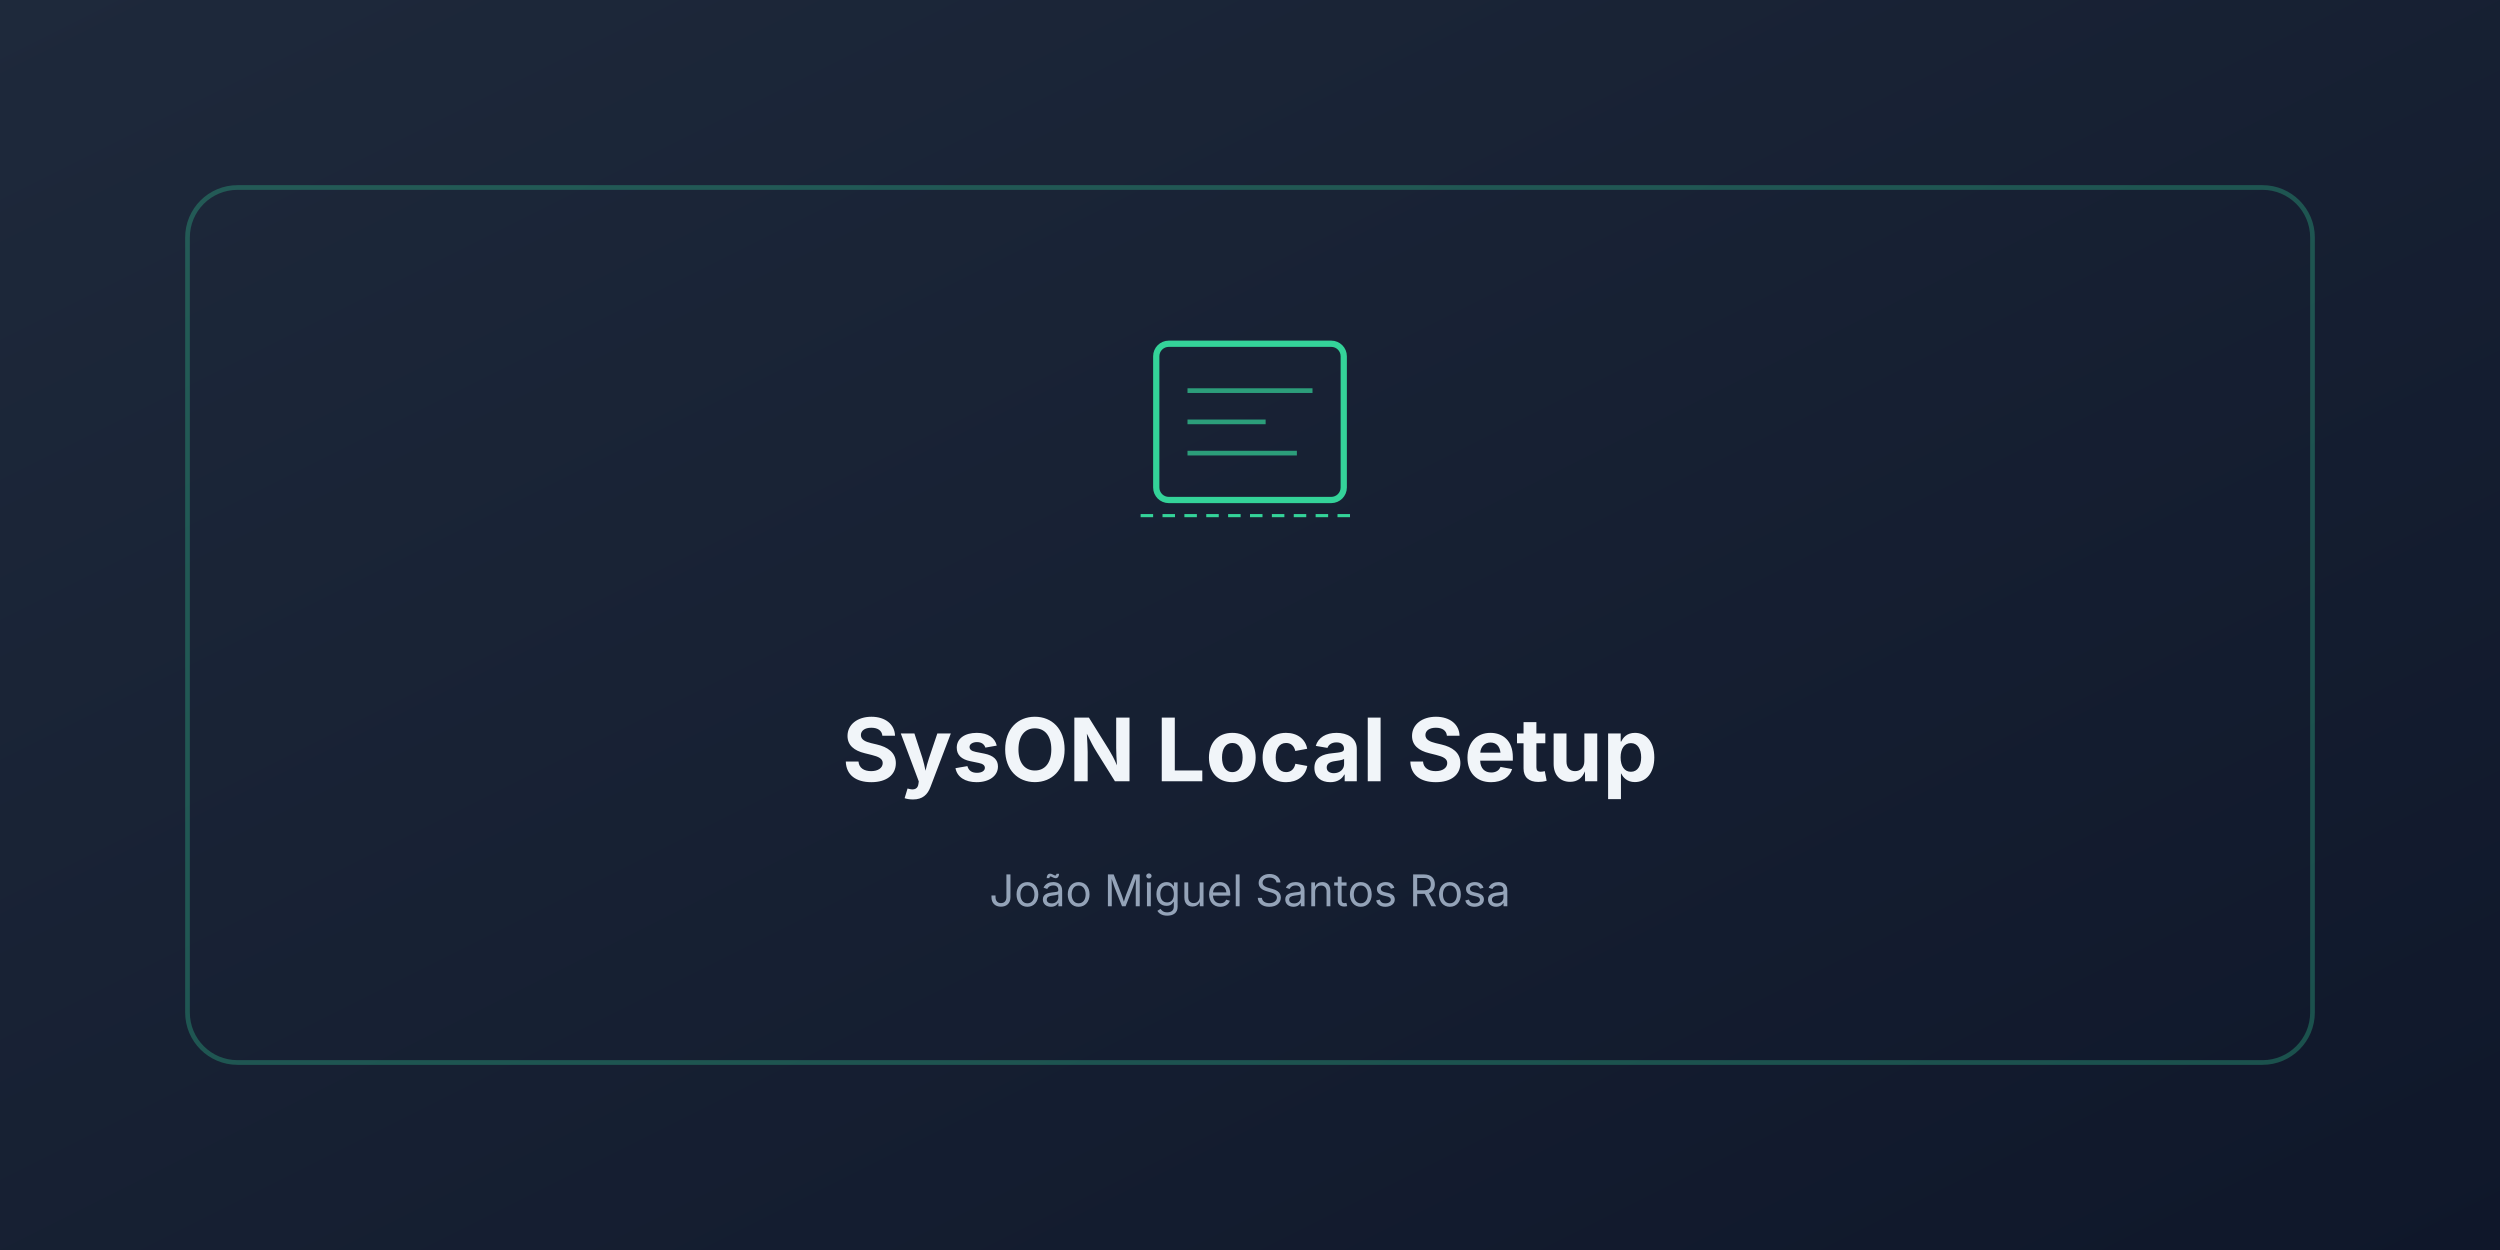
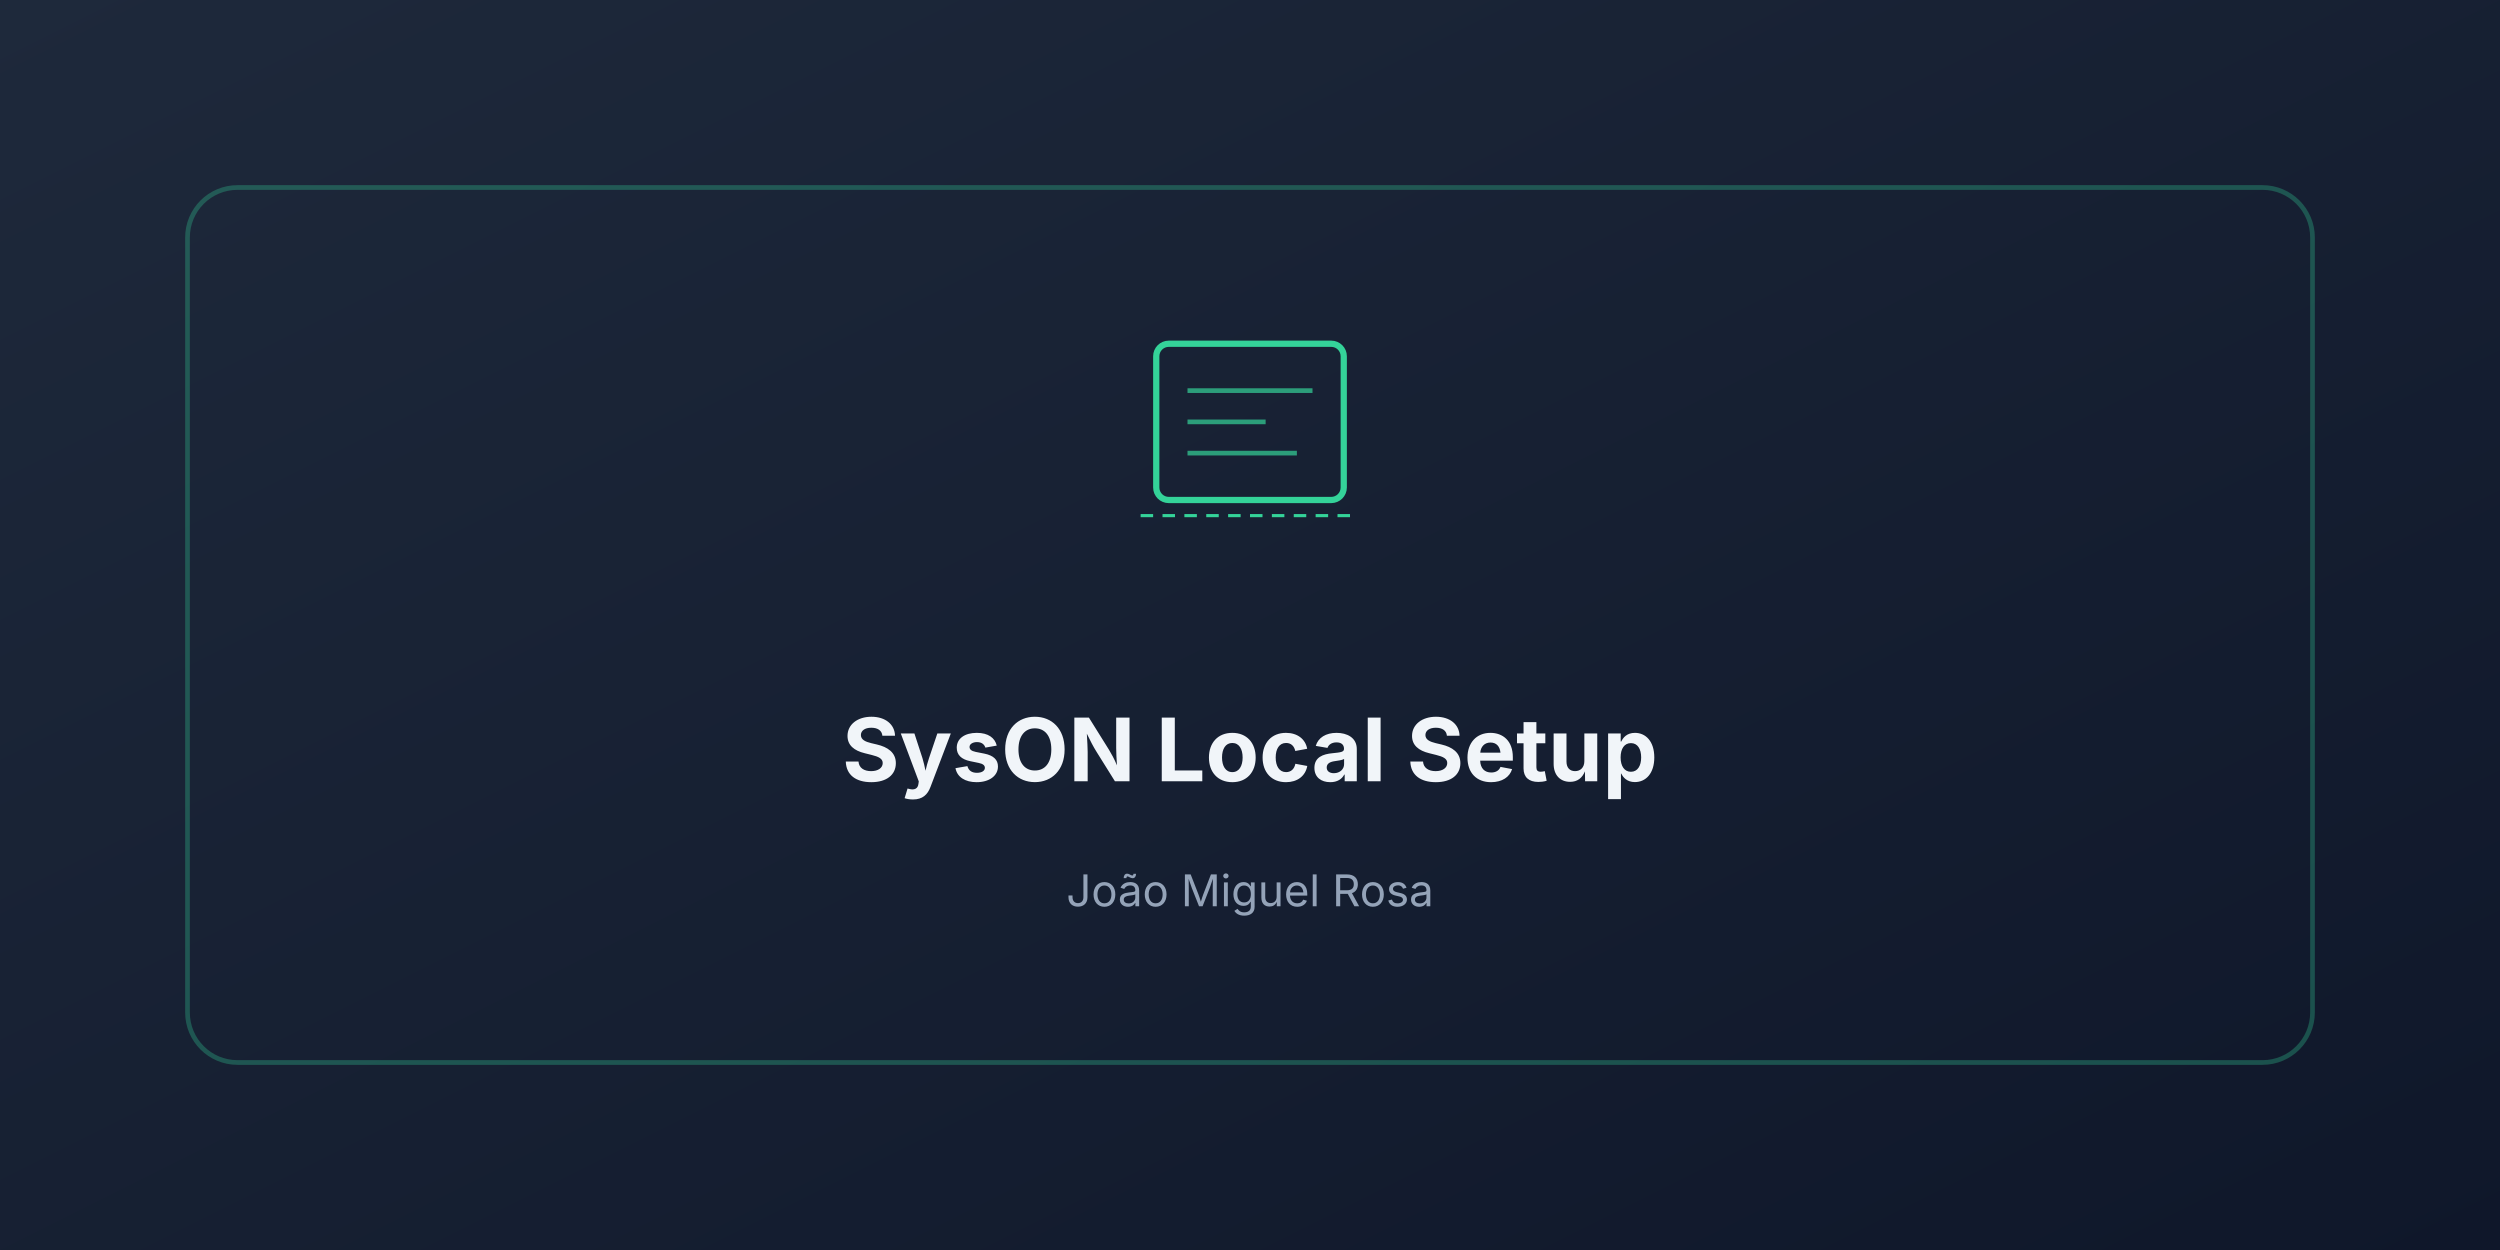
<svg xmlns="http://www.w3.org/2000/svg" width="800" height="400" viewBox="0 0 800 400">
  <defs>
    <linearGradient id="bg" x1="0%" y1="0%" x2="100%" y2="100%">
      <stop offset="0%" stop-color="#1e293b" />
      <stop offset="100%" stop-color="#0f172a" />
    </linearGradient>
  </defs>
  <rect width="800" height="400" fill="url(#bg)" />
  <rect x="60" y="60" width="680" height="280" rx="16" fill="none" stroke="#34d399" stroke-width="1.5" opacity="0.3" />
  <rect x="370" y="110" rx="4" width="60" height="50" fill="none" stroke="#34d399" stroke-width="2" />
  <path d="M380,125 h40 M380,135 h25 M380,145 h35" stroke="#34d399" stroke-width="1.5" opacity="0.7" />
  <path d="M365,165 h70" stroke="#34d399" stroke-width="1" stroke-dasharray="4,3" />
  <text x="400" y="250" text-anchor="middle" font-family="Inter,system-ui,sans-serif" font-weight="700" font-size="28" fill="#f1f5f9">SysON Local Setup</text>
-   <text x="400" y="290" text-anchor="middle" font-family="Inter,system-ui,sans-serif" font-size="14" fill="#94a3b8">João Miguel Santos Rosa</text>
+   <text x="400" y="290" text-anchor="middle" font-family="Inter,system-ui,sans-serif" font-size="14" fill="#94a3b8">João Miguel Rosa</text>
</svg>
